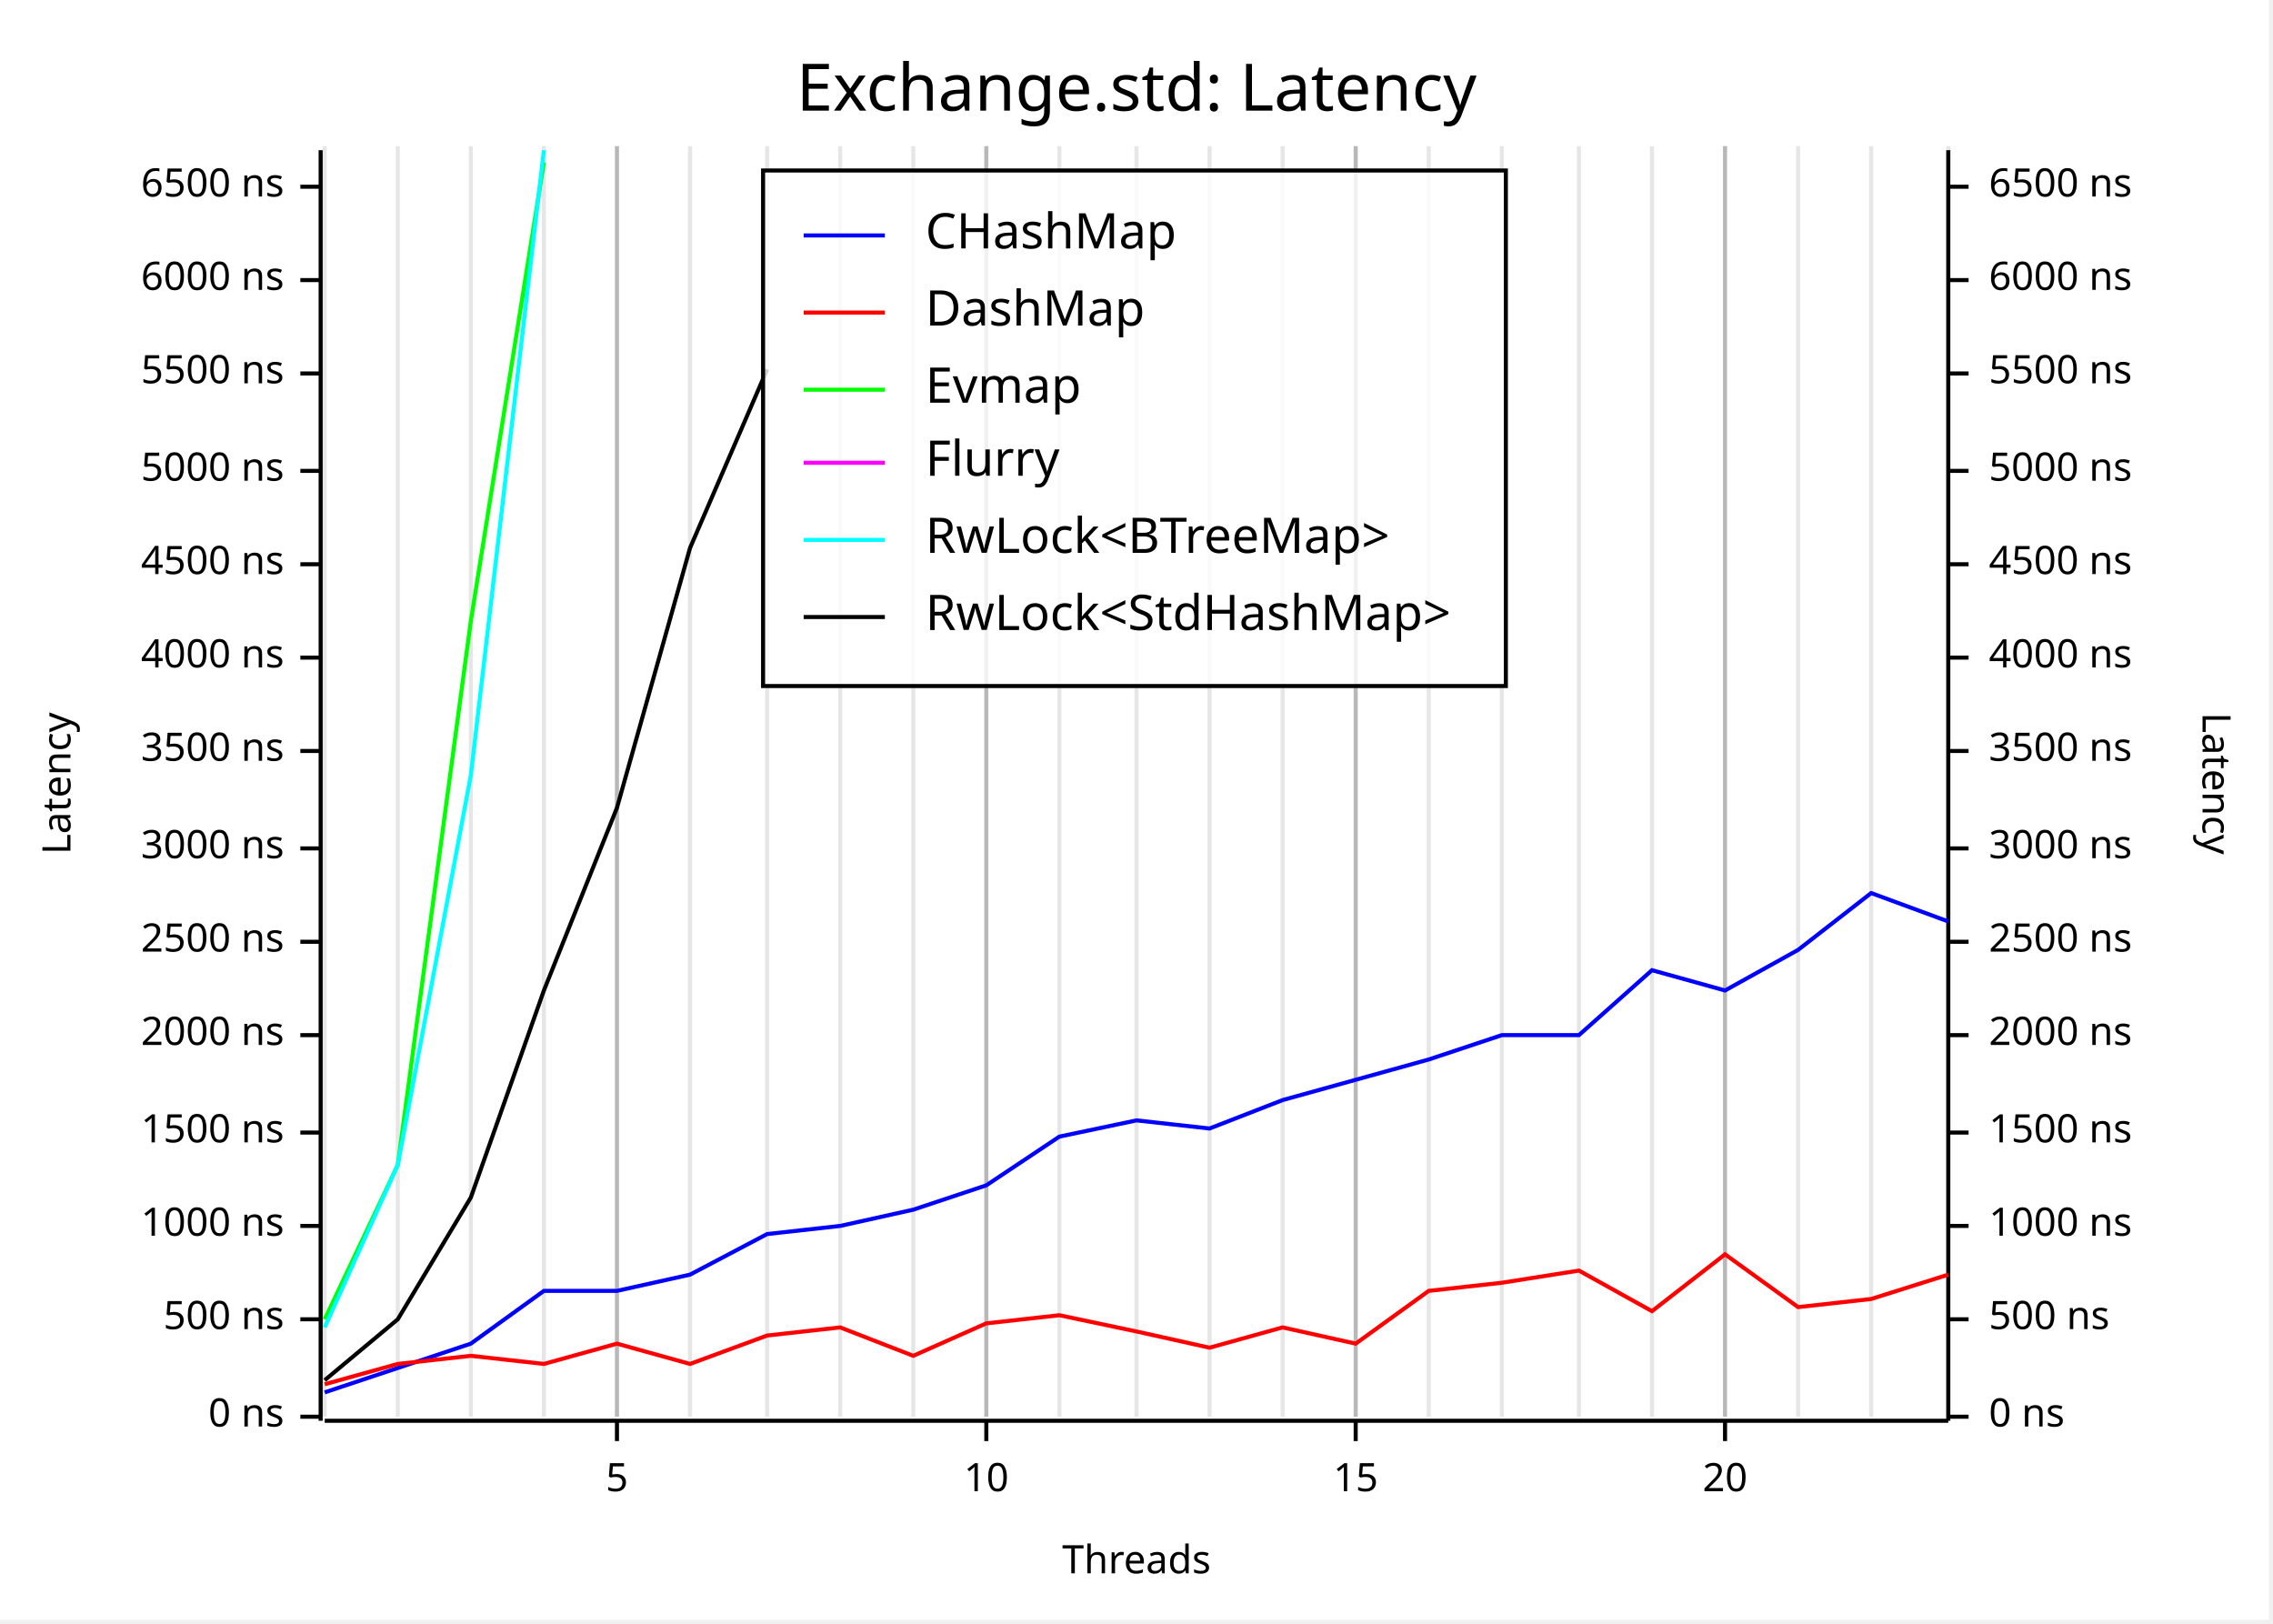
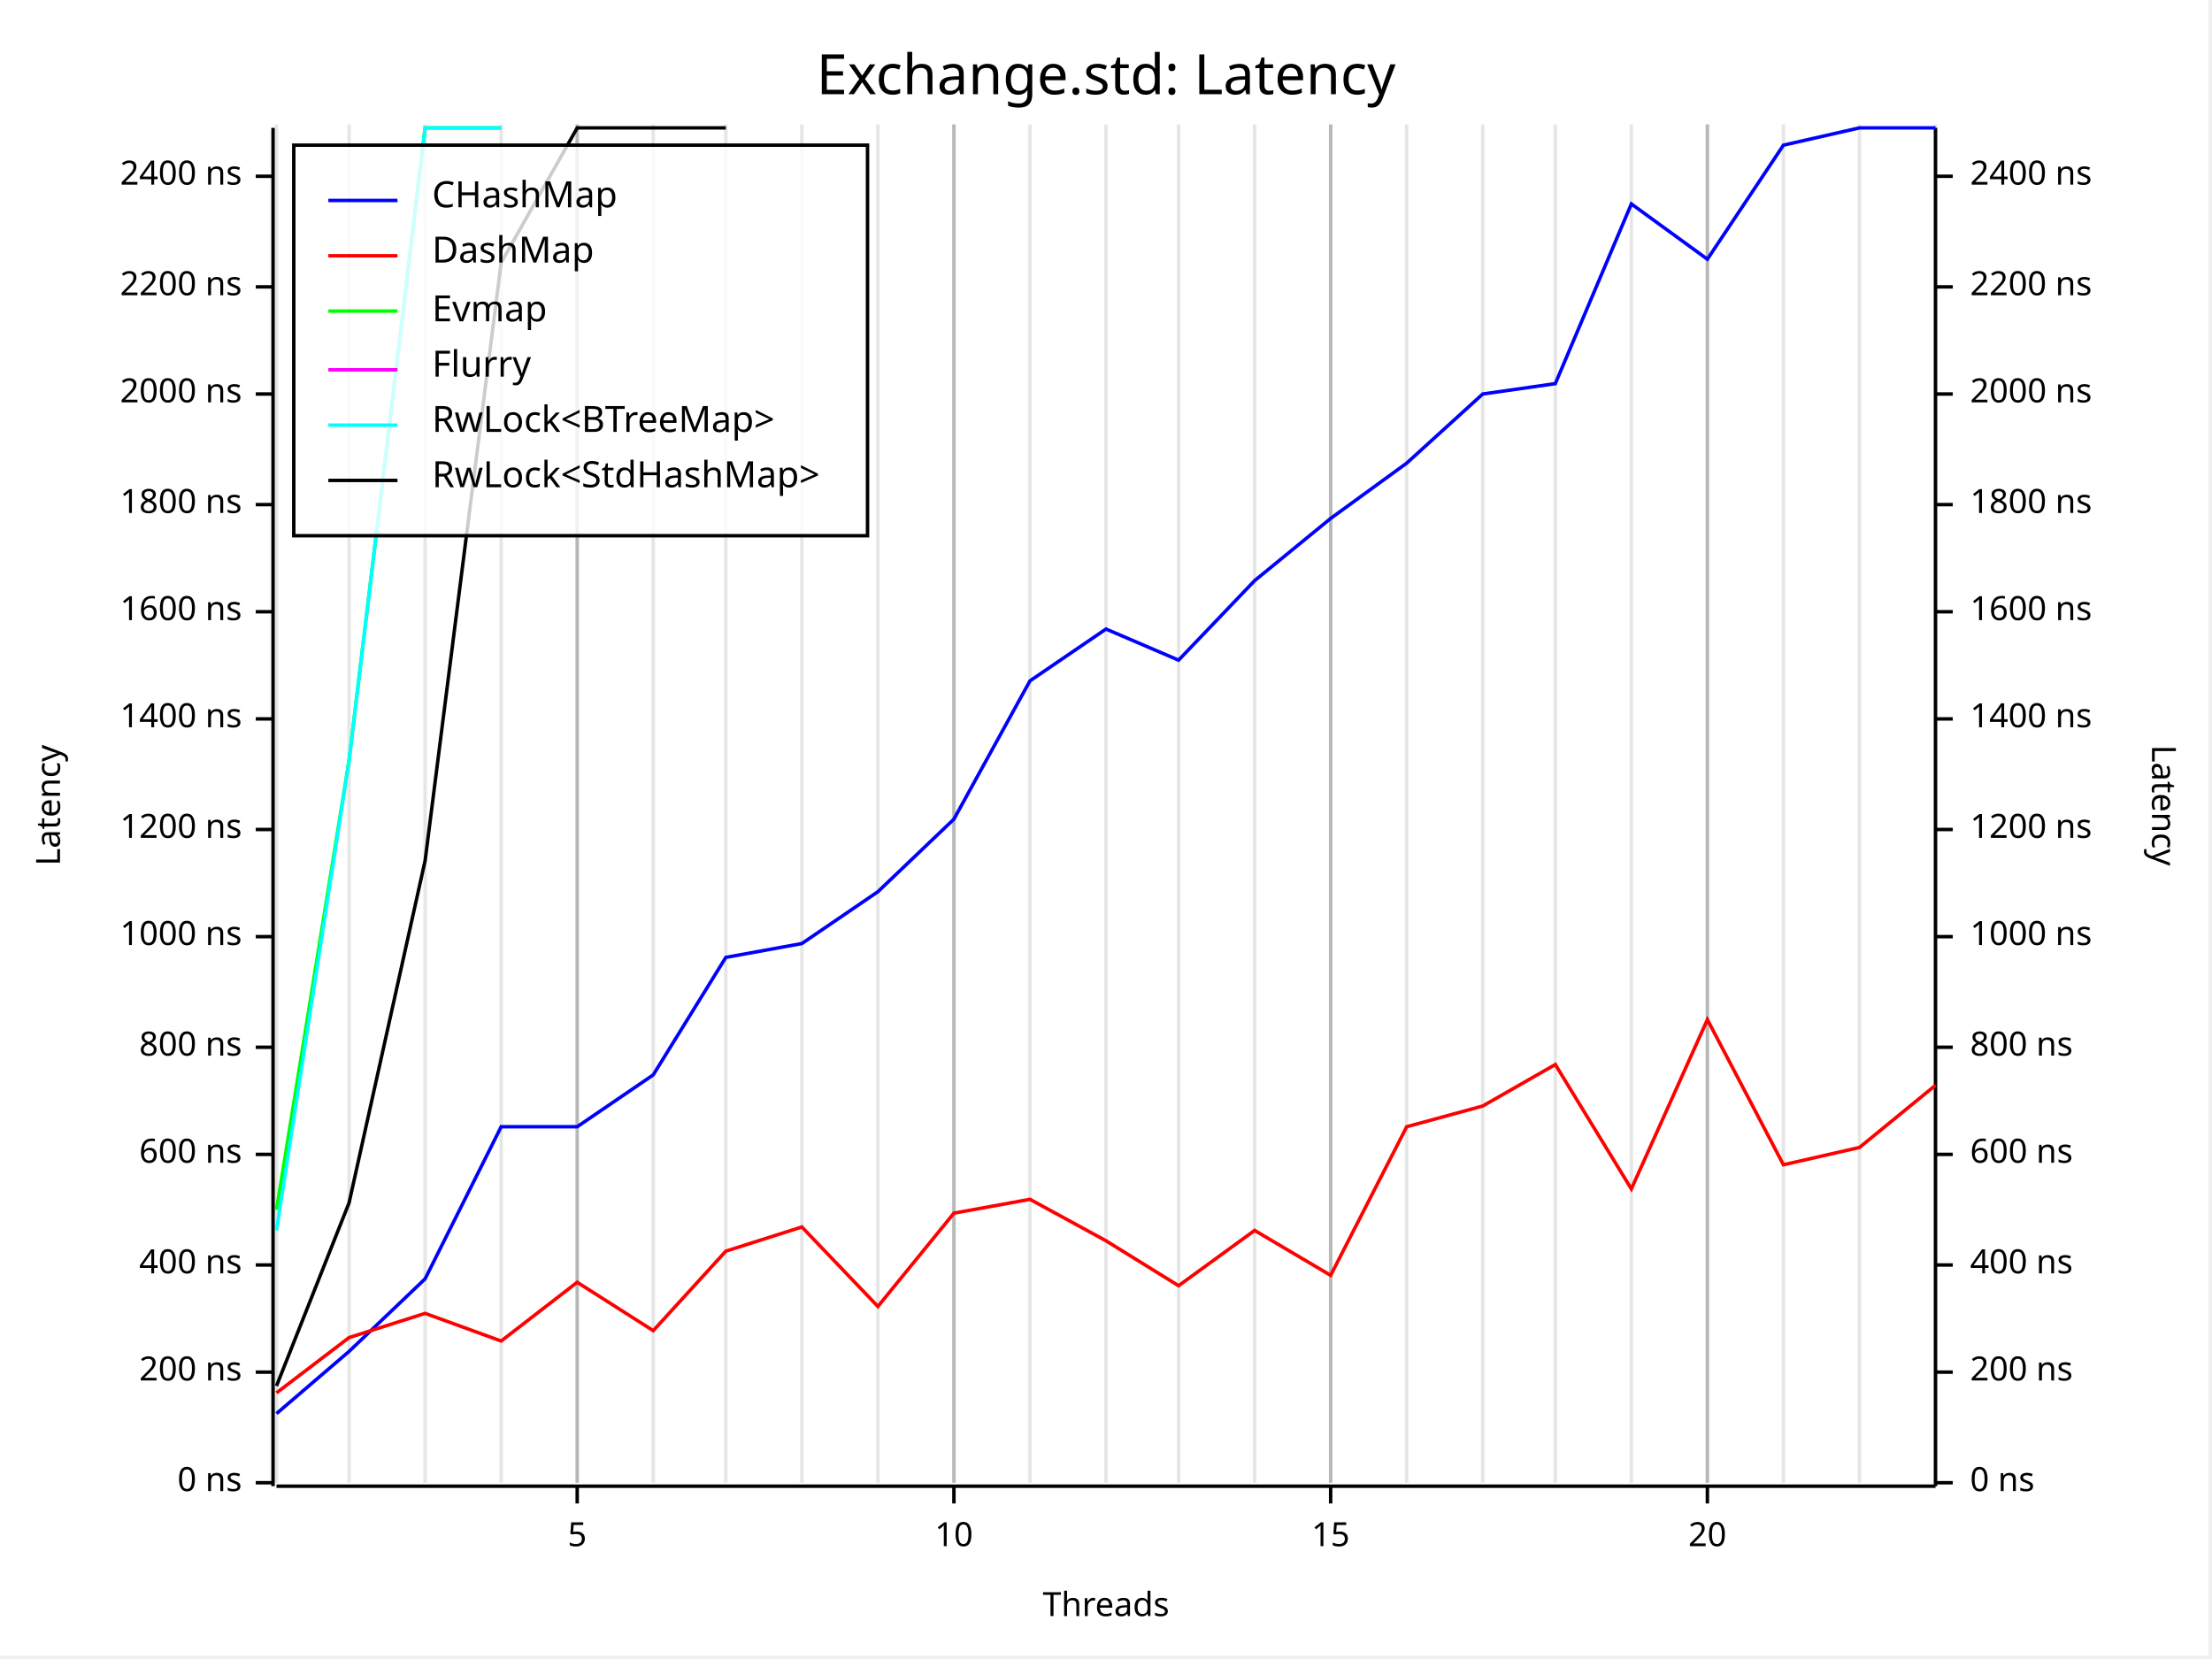
- <svg xmlns="http://www.w3.org/2000/svg" width="560" height="400" viewBox="0 0 560 400">
-   <rect x="0" y="0" width="559" height="399" opacity="1" fill="#FFFFFF" stroke="none" />
-   <text x="280" y="15" dy="0.76em" text-anchor="middle" font-family="Fira Code" font-size="16.129" opacity="1" fill="#000000">
+ <svg xmlns="http://www.w3.org/2000/svg" width="640" height="480" viewBox="0 0 640 480">
+   <rect x="0" y="0" width="639" height="479" opacity="1" fill="#FFFFFF" stroke="none" />
+   <text x="320" y="15" dy="0.76em" text-anchor="middle" font-family="Fira Code" font-size="16.129" opacity="1" fill="#000000">
Exchange.std: Latency
</text>
-   <line opacity="0.1" stroke="#000000" stroke-width="1" x1="80" y1="349" x2="80" y2="36" />
-   <line opacity="0.1" stroke="#000000" stroke-width="1" x1="98" y1="349" x2="98" y2="36" />
-   <line opacity="0.1" stroke="#000000" stroke-width="1" x1="116" y1="349" x2="116" y2="36" />
-   <line opacity="0.1" stroke="#000000" stroke-width="1" x1="134" y1="349" x2="134" y2="36" />
-   <line opacity="0.1" stroke="#000000" stroke-width="1" x1="152" y1="349" x2="152" y2="36" />
-   <line opacity="0.1" stroke="#000000" stroke-width="1" x1="170" y1="349" x2="170" y2="36" />
-   <line opacity="0.1" stroke="#000000" stroke-width="1" x1="189" y1="349" x2="189" y2="36" />
-   <line opacity="0.1" stroke="#000000" stroke-width="1" x1="207" y1="349" x2="207" y2="36" />
-   <line opacity="0.1" stroke="#000000" stroke-width="1" x1="225" y1="349" x2="225" y2="36" />
-   <line opacity="0.1" stroke="#000000" stroke-width="1" x1="243" y1="349" x2="243" y2="36" />
-   <line opacity="0.1" stroke="#000000" stroke-width="1" x1="261" y1="349" x2="261" y2="36" />
-   <line opacity="0.1" stroke="#000000" stroke-width="1" x1="280" y1="349" x2="280" y2="36" />
-   <line opacity="0.1" stroke="#000000" stroke-width="1" x1="298" y1="349" x2="298" y2="36" />
-   <line opacity="0.1" stroke="#000000" stroke-width="1" x1="316" y1="349" x2="316" y2="36" />
-   <line opacity="0.1" stroke="#000000" stroke-width="1" x1="334" y1="349" x2="334" y2="36" />
-   <line opacity="0.1" stroke="#000000" stroke-width="1" x1="352" y1="349" x2="352" y2="36" />
-   <line opacity="0.1" stroke="#000000" stroke-width="1" x1="370" y1="349" x2="370" y2="36" />
-   <line opacity="0.1" stroke="#000000" stroke-width="1" x1="389" y1="349" x2="389" y2="36" />
-   <line opacity="0.1" stroke="#000000" stroke-width="1" x1="407" y1="349" x2="407" y2="36" />
-   <line opacity="0.1" stroke="#000000" stroke-width="1" x1="425" y1="349" x2="425" y2="36" />
-   <line opacity="0.1" stroke="#000000" stroke-width="1" x1="443" y1="349" x2="443" y2="36" />
-   <line opacity="0.1" stroke="#000000" stroke-width="1" x1="461" y1="349" x2="461" y2="36" />
-   <line opacity="0.1" stroke="#000000" stroke-width="1" x1="480" y1="349" x2="480" y2="36" />
-   <text x="10" y="193" dy="0.76em" text-anchor="middle" font-family="sans-serif" font-size="9.677" opacity="1" fill="#000000" transform="rotate(270, 10, 193)">
+   <line opacity="0.1" stroke="#000000" stroke-width="1" x1="80" y1="429" x2="80" y2="36" />
+   <line opacity="0.1" stroke="#000000" stroke-width="1" x1="101" y1="429" x2="101" y2="36" />
+   <line opacity="0.1" stroke="#000000" stroke-width="1" x1="123" y1="429" x2="123" y2="36" />
+   <line opacity="0.1" stroke="#000000" stroke-width="1" x1="145" y1="429" x2="145" y2="36" />
+   <line opacity="0.1" stroke="#000000" stroke-width="1" x1="167" y1="429" x2="167" y2="36" />
+   <line opacity="0.1" stroke="#000000" stroke-width="1" x1="189" y1="429" x2="189" y2="36" />
+   <line opacity="0.1" stroke="#000000" stroke-width="1" x1="210" y1="429" x2="210" y2="36" />
+   <line opacity="0.1" stroke="#000000" stroke-width="1" x1="232" y1="429" x2="232" y2="36" />
+   <line opacity="0.1" stroke="#000000" stroke-width="1" x1="254" y1="429" x2="254" y2="36" />
+   <line opacity="0.1" stroke="#000000" stroke-width="1" x1="276" y1="429" x2="276" y2="36" />
+   <line opacity="0.1" stroke="#000000" stroke-width="1" x1="298" y1="429" x2="298" y2="36" />
+   <line opacity="0.1" stroke="#000000" stroke-width="1" x1="320" y1="429" x2="320" y2="36" />
+   <line opacity="0.1" stroke="#000000" stroke-width="1" x1="341" y1="429" x2="341" y2="36" />
+   <line opacity="0.1" stroke="#000000" stroke-width="1" x1="363" y1="429" x2="363" y2="36" />
+   <line opacity="0.1" stroke="#000000" stroke-width="1" x1="385" y1="429" x2="385" y2="36" />
+   <line opacity="0.1" stroke="#000000" stroke-width="1" x1="407" y1="429" x2="407" y2="36" />
+   <line opacity="0.1" stroke="#000000" stroke-width="1" x1="429" y1="429" x2="429" y2="36" />
+   <line opacity="0.1" stroke="#000000" stroke-width="1" x1="450" y1="429" x2="450" y2="36" />
+   <line opacity="0.1" stroke="#000000" stroke-width="1" x1="472" y1="429" x2="472" y2="36" />
+   <line opacity="0.1" stroke="#000000" stroke-width="1" x1="494" y1="429" x2="494" y2="36" />
+   <line opacity="0.1" stroke="#000000" stroke-width="1" x1="516" y1="429" x2="516" y2="36" />
+   <line opacity="0.1" stroke="#000000" stroke-width="1" x1="538" y1="429" x2="538" y2="36" />
+   <line opacity="0.1" stroke="#000000" stroke-width="1" x1="560" y1="429" x2="560" y2="36" />
+   <text x="10" y="233" dy="0.76em" text-anchor="middle" font-family="sans-serif" font-size="9.677" opacity="1" fill="#000000" transform="rotate(270, 10, 233)">
Latency
</text>
-   <text x="280" y="390" dy="-0.5ex" text-anchor="middle" font-family="sans-serif" font-size="9.677" opacity="1" fill="#000000">
+   <text x="320" y="470" dy="-0.5ex" text-anchor="middle" font-family="sans-serif" font-size="9.677" opacity="1" fill="#000000">
Threads
</text>
-   <text x="550" y="193" dy="0.76em" text-anchor="middle" font-family="sans-serif" font-size="9.677" opacity="1" fill="#000000" transform="rotate(90, 550, 193)">
+   <text x="630" y="233" dy="0.76em" text-anchor="middle" font-family="sans-serif" font-size="9.677" opacity="1" fill="#000000" transform="rotate(90, 630, 233)">
Latency
</text>
-   <line opacity="0.2" stroke="#000000" stroke-width="1" x1="152" y1="349" x2="152" y2="36" />
-   <line opacity="0.2" stroke="#000000" stroke-width="1" x1="243" y1="349" x2="243" y2="36" />
-   <line opacity="0.2" stroke="#000000" stroke-width="1" x1="334" y1="349" x2="334" y2="36" />
-   <line opacity="0.2" stroke="#000000" stroke-width="1" x1="425" y1="349" x2="425" y2="36" />
-   <polyline fill="none" opacity="1" stroke="#000000" stroke-width="1" points="79,37 79,350 " />
-   <text x="70" y="349" dy="0.5ex" text-anchor="end" font-family="sans-serif" font-size="9.677" opacity="1" fill="#000000">
+   <line opacity="0.2" stroke="#000000" stroke-width="1" x1="167" y1="429" x2="167" y2="36" />
+   <line opacity="0.2" stroke="#000000" stroke-width="1" x1="276" y1="429" x2="276" y2="36" />
+   <line opacity="0.2" stroke="#000000" stroke-width="1" x1="385" y1="429" x2="385" y2="36" />
+   <line opacity="0.2" stroke="#000000" stroke-width="1" x1="494" y1="429" x2="494" y2="36" />
+   <polyline fill="none" opacity="1" stroke="#000000" stroke-width="1" points="79,37 79,430 " />
+   <text x="70" y="429" dy="0.5ex" text-anchor="end" font-family="sans-serif" font-size="9.677" opacity="1" fill="#000000">
0 ns
</text>
-   <polyline fill="none" opacity="1" stroke="#000000" stroke-width="1" points="74,349 79,349 " />
-   <text x="70" y="325" dy="0.5ex" text-anchor="end" font-family="sans-serif" font-size="9.677" opacity="1" fill="#000000">
- 500 ns
+   <polyline fill="none" opacity="1" stroke="#000000" stroke-width="1" points="74,429 79,429 " />
+   <text x="70" y="397" dy="0.5ex" text-anchor="end" font-family="sans-serif" font-size="9.677" opacity="1" fill="#000000">
+ 200 ns
</text>
-   <polyline fill="none" opacity="1" stroke="#000000" stroke-width="1" points="74,325 79,325 " />
-   <text x="70" y="302" dy="0.5ex" text-anchor="end" font-family="sans-serif" font-size="9.677" opacity="1" fill="#000000">
+   <polyline fill="none" opacity="1" stroke="#000000" stroke-width="1" points="74,397 79,397 " />
+   <text x="70" y="366" dy="0.5ex" text-anchor="end" font-family="sans-serif" font-size="9.677" opacity="1" fill="#000000">
+ 400 ns
+ </text>
+   <polyline fill="none" opacity="1" stroke="#000000" stroke-width="1" points="74,366 79,366 " />
+   <text x="70" y="334" dy="0.5ex" text-anchor="end" font-family="sans-serif" font-size="9.677" opacity="1" fill="#000000">
+ 600 ns
+ </text>
+   <polyline fill="none" opacity="1" stroke="#000000" stroke-width="1" points="74,334 79,334 " />
+   <text x="70" y="303" dy="0.5ex" text-anchor="end" font-family="sans-serif" font-size="9.677" opacity="1" fill="#000000">
+ 800 ns
+ </text>
+   <polyline fill="none" opacity="1" stroke="#000000" stroke-width="1" points="74,303 79,303 " />
+   <text x="70" y="271" dy="0.5ex" text-anchor="end" font-family="sans-serif" font-size="9.677" opacity="1" fill="#000000">
1000 ns
</text>
-   <polyline fill="none" opacity="1" stroke="#000000" stroke-width="1" points="74,302 79,302 " />
-   <text x="70" y="279" dy="0.5ex" text-anchor="end" font-family="sans-serif" font-size="9.677" opacity="1" fill="#000000">
- 1500 ns
+   <polyline fill="none" opacity="1" stroke="#000000" stroke-width="1" points="74,271 79,271 " />
+   <text x="70" y="240" dy="0.5ex" text-anchor="end" font-family="sans-serif" font-size="9.677" opacity="1" fill="#000000">
+ 1200 ns
</text>
-   <polyline fill="none" opacity="1" stroke="#000000" stroke-width="1" points="74,279 79,279 " />
-   <text x="70" y="255" dy="0.5ex" text-anchor="end" font-family="sans-serif" font-size="9.677" opacity="1" fill="#000000">
+   <polyline fill="none" opacity="1" stroke="#000000" stroke-width="1" points="74,240 79,240 " />
+   <text x="70" y="208" dy="0.5ex" text-anchor="end" font-family="sans-serif" font-size="9.677" opacity="1" fill="#000000">
+ 1400 ns
+ </text>
+   <polyline fill="none" opacity="1" stroke="#000000" stroke-width="1" points="74,208 79,208 " />
+   <text x="70" y="177" dy="0.5ex" text-anchor="end" font-family="sans-serif" font-size="9.677" opacity="1" fill="#000000">
+ 1600 ns
+ </text>
+   <polyline fill="none" opacity="1" stroke="#000000" stroke-width="1" points="74,177 79,177 " />
+   <text x="70" y="146" dy="0.5ex" text-anchor="end" font-family="sans-serif" font-size="9.677" opacity="1" fill="#000000">
+ 1800 ns
+ </text>
+   <polyline fill="none" opacity="1" stroke="#000000" stroke-width="1" points="74,146 79,146 " />
+   <text x="70" y="114" dy="0.5ex" text-anchor="end" font-family="sans-serif" font-size="9.677" opacity="1" fill="#000000">
2000 ns
</text>
-   <polyline fill="none" opacity="1" stroke="#000000" stroke-width="1" points="74,255 79,255 " />
-   <text x="70" y="232" dy="0.5ex" text-anchor="end" font-family="sans-serif" font-size="9.677" opacity="1" fill="#000000">
- 2500 ns
+   <polyline fill="none" opacity="1" stroke="#000000" stroke-width="1" points="74,114 79,114 " />
+   <text x="70" y="83" dy="0.5ex" text-anchor="end" font-family="sans-serif" font-size="9.677" opacity="1" fill="#000000">
+ 2200 ns
</text>
-   <polyline fill="none" opacity="1" stroke="#000000" stroke-width="1" points="74,232 79,232 " />
-   <text x="70" y="209" dy="0.5ex" text-anchor="end" font-family="sans-serif" font-size="9.677" opacity="1" fill="#000000">
- 3000 ns
+   <polyline fill="none" opacity="1" stroke="#000000" stroke-width="1" points="74,83 79,83 " />
+   <text x="70" y="51" dy="0.5ex" text-anchor="end" font-family="sans-serif" font-size="9.677" opacity="1" fill="#000000">
+ 2400 ns
</text>
-   <polyline fill="none" opacity="1" stroke="#000000" stroke-width="1" points="74,209 79,209 " />
-   <text x="70" y="185" dy="0.5ex" text-anchor="end" font-family="sans-serif" font-size="9.677" opacity="1" fill="#000000">
- 3500 ns
- </text>
-   <polyline fill="none" opacity="1" stroke="#000000" stroke-width="1" points="74,185 79,185 " />
-   <text x="70" y="162" dy="0.5ex" text-anchor="end" font-family="sans-serif" font-size="9.677" opacity="1" fill="#000000">
- 4000 ns
- </text>
-   <polyline fill="none" opacity="1" stroke="#000000" stroke-width="1" points="74,162 79,162 " />
-   <text x="70" y="139" dy="0.5ex" text-anchor="end" font-family="sans-serif" font-size="9.677" opacity="1" fill="#000000">
- 4500 ns
- </text>
-   <polyline fill="none" opacity="1" stroke="#000000" stroke-width="1" points="74,139 79,139 " />
-   <text x="70" y="116" dy="0.5ex" text-anchor="end" font-family="sans-serif" font-size="9.677" opacity="1" fill="#000000">
- 5000 ns
- </text>
-   <polyline fill="none" opacity="1" stroke="#000000" stroke-width="1" points="74,116 79,116 " />
-   <text x="70" y="92" dy="0.5ex" text-anchor="end" font-family="sans-serif" font-size="9.677" opacity="1" fill="#000000">
- 5500 ns
- </text>
-   <polyline fill="none" opacity="1" stroke="#000000" stroke-width="1" points="74,92 79,92 " />
-   <text x="70" y="69" dy="0.5ex" text-anchor="end" font-family="sans-serif" font-size="9.677" opacity="1" fill="#000000">
- 6000 ns
- </text>
-   <polyline fill="none" opacity="1" stroke="#000000" stroke-width="1" points="74,69 79,69 " />
-   <text x="70" y="46" dy="0.5ex" text-anchor="end" font-family="sans-serif" font-size="9.677" opacity="1" fill="#000000">
- 6500 ns
- </text>
-   <polyline fill="none" opacity="1" stroke="#000000" stroke-width="1" points="74,46 79,46 " />
-   <polyline fill="none" opacity="1" stroke="#000000" stroke-width="1" points="80,350 480,350 " />
-   <text x="152" y="360" dy="0.76em" text-anchor="middle" font-family="sans-serif" font-size="9.677" opacity="1" fill="#000000">
+   <polyline fill="none" opacity="1" stroke="#000000" stroke-width="1" points="74,51 79,51 " />
+   <polyline fill="none" opacity="1" stroke="#000000" stroke-width="1" points="80,430 560,430 " />
+   <text x="167" y="440" dy="0.76em" text-anchor="middle" font-family="sans-serif" font-size="9.677" opacity="1" fill="#000000">
5
</text>
-   <polyline fill="none" opacity="1" stroke="#000000" stroke-width="1" points="152,350 152,355 " />
-   <text x="243" y="360" dy="0.76em" text-anchor="middle" font-family="sans-serif" font-size="9.677" opacity="1" fill="#000000">
+   <polyline fill="none" opacity="1" stroke="#000000" stroke-width="1" points="167,430 167,435 " />
+   <text x="276" y="440" dy="0.76em" text-anchor="middle" font-family="sans-serif" font-size="9.677" opacity="1" fill="#000000">
10
</text>
-   <polyline fill="none" opacity="1" stroke="#000000" stroke-width="1" points="243,350 243,355 " />
-   <text x="334" y="360" dy="0.76em" text-anchor="middle" font-family="sans-serif" font-size="9.677" opacity="1" fill="#000000">
+   <polyline fill="none" opacity="1" stroke="#000000" stroke-width="1" points="276,430 276,435 " />
+   <text x="385" y="440" dy="0.76em" text-anchor="middle" font-family="sans-serif" font-size="9.677" opacity="1" fill="#000000">
15
</text>
-   <polyline fill="none" opacity="1" stroke="#000000" stroke-width="1" points="334,350 334,355 " />
-   <text x="425" y="360" dy="0.76em" text-anchor="middle" font-family="sans-serif" font-size="9.677" opacity="1" fill="#000000">
+   <polyline fill="none" opacity="1" stroke="#000000" stroke-width="1" points="385,430 385,435 " />
+   <text x="494" y="440" dy="0.76em" text-anchor="middle" font-family="sans-serif" font-size="9.677" opacity="1" fill="#000000">
20
</text>
-   <polyline fill="none" opacity="1" stroke="#000000" stroke-width="1" points="425,350 425,355 " />
-   <polyline fill="none" opacity="1" stroke="#000000" stroke-width="1" points="480,37 480,350 " />
-   <text x="490" y="349" dy="0.5ex" text-anchor="start" font-family="sans-serif" font-size="9.677" opacity="1" fill="#000000">
+   <polyline fill="none" opacity="1" stroke="#000000" stroke-width="1" points="494,430 494,435 " />
+   <polyline fill="none" opacity="1" stroke="#000000" stroke-width="1" points="560,37 560,430 " />
+   <text x="570" y="429" dy="0.5ex" text-anchor="start" font-family="sans-serif" font-size="9.677" opacity="1" fill="#000000">
0 ns
</text>
-   <polyline fill="none" opacity="1" stroke="#000000" stroke-width="1" points="480,349 485,349 " />
-   <text x="490" y="325" dy="0.5ex" text-anchor="start" font-family="sans-serif" font-size="9.677" opacity="1" fill="#000000">
- 500 ns
+   <polyline fill="none" opacity="1" stroke="#000000" stroke-width="1" points="560,429 565,429 " />
+   <text x="570" y="397" dy="0.5ex" text-anchor="start" font-family="sans-serif" font-size="9.677" opacity="1" fill="#000000">
+ 200 ns
</text>
-   <polyline fill="none" opacity="1" stroke="#000000" stroke-width="1" points="480,325 485,325 " />
-   <text x="490" y="302" dy="0.5ex" text-anchor="start" font-family="sans-serif" font-size="9.677" opacity="1" fill="#000000">
+   <polyline fill="none" opacity="1" stroke="#000000" stroke-width="1" points="560,397 565,397 " />
+   <text x="570" y="366" dy="0.5ex" text-anchor="start" font-family="sans-serif" font-size="9.677" opacity="1" fill="#000000">
+ 400 ns
+ </text>
+   <polyline fill="none" opacity="1" stroke="#000000" stroke-width="1" points="560,366 565,366 " />
+   <text x="570" y="334" dy="0.5ex" text-anchor="start" font-family="sans-serif" font-size="9.677" opacity="1" fill="#000000">
+ 600 ns
+ </text>
+   <polyline fill="none" opacity="1" stroke="#000000" stroke-width="1" points="560,334 565,334 " />
+   <text x="570" y="303" dy="0.5ex" text-anchor="start" font-family="sans-serif" font-size="9.677" opacity="1" fill="#000000">
+ 800 ns
+ </text>
+   <polyline fill="none" opacity="1" stroke="#000000" stroke-width="1" points="560,303 565,303 " />
+   <text x="570" y="271" dy="0.5ex" text-anchor="start" font-family="sans-serif" font-size="9.677" opacity="1" fill="#000000">
1000 ns
</text>
-   <polyline fill="none" opacity="1" stroke="#000000" stroke-width="1" points="480,302 485,302 " />
-   <text x="490" y="279" dy="0.5ex" text-anchor="start" font-family="sans-serif" font-size="9.677" opacity="1" fill="#000000">
- 1500 ns
+   <polyline fill="none" opacity="1" stroke="#000000" stroke-width="1" points="560,271 565,271 " />
+   <text x="570" y="240" dy="0.5ex" text-anchor="start" font-family="sans-serif" font-size="9.677" opacity="1" fill="#000000">
+ 1200 ns
</text>
-   <polyline fill="none" opacity="1" stroke="#000000" stroke-width="1" points="480,279 485,279 " />
-   <text x="490" y="255" dy="0.5ex" text-anchor="start" font-family="sans-serif" font-size="9.677" opacity="1" fill="#000000">
+   <polyline fill="none" opacity="1" stroke="#000000" stroke-width="1" points="560,240 565,240 " />
+   <text x="570" y="208" dy="0.5ex" text-anchor="start" font-family="sans-serif" font-size="9.677" opacity="1" fill="#000000">
+ 1400 ns
+ </text>
+   <polyline fill="none" opacity="1" stroke="#000000" stroke-width="1" points="560,208 565,208 " />
+   <text x="570" y="177" dy="0.5ex" text-anchor="start" font-family="sans-serif" font-size="9.677" opacity="1" fill="#000000">
+ 1600 ns
+ </text>
+   <polyline fill="none" opacity="1" stroke="#000000" stroke-width="1" points="560,177 565,177 " />
+   <text x="570" y="146" dy="0.5ex" text-anchor="start" font-family="sans-serif" font-size="9.677" opacity="1" fill="#000000">
+ 1800 ns
+ </text>
+   <polyline fill="none" opacity="1" stroke="#000000" stroke-width="1" points="560,146 565,146 " />
+   <text x="570" y="114" dy="0.5ex" text-anchor="start" font-family="sans-serif" font-size="9.677" opacity="1" fill="#000000">
2000 ns
</text>
-   <polyline fill="none" opacity="1" stroke="#000000" stroke-width="1" points="480,255 485,255 " />
-   <text x="490" y="232" dy="0.5ex" text-anchor="start" font-family="sans-serif" font-size="9.677" opacity="1" fill="#000000">
- 2500 ns
+   <polyline fill="none" opacity="1" stroke="#000000" stroke-width="1" points="560,114 565,114 " />
+   <text x="570" y="83" dy="0.5ex" text-anchor="start" font-family="sans-serif" font-size="9.677" opacity="1" fill="#000000">
+ 2200 ns
</text>
-   <polyline fill="none" opacity="1" stroke="#000000" stroke-width="1" points="480,232 485,232 " />
-   <text x="490" y="209" dy="0.5ex" text-anchor="start" font-family="sans-serif" font-size="9.677" opacity="1" fill="#000000">
- 3000 ns
+   <polyline fill="none" opacity="1" stroke="#000000" stroke-width="1" points="560,83 565,83 " />
+   <text x="570" y="51" dy="0.5ex" text-anchor="start" font-family="sans-serif" font-size="9.677" opacity="1" fill="#000000">
+ 2400 ns
</text>
-   <polyline fill="none" opacity="1" stroke="#000000" stroke-width="1" points="480,209 485,209 " />
-   <text x="490" y="185" dy="0.5ex" text-anchor="start" font-family="sans-serif" font-size="9.677" opacity="1" fill="#000000">
- 3500 ns
- </text>
-   <polyline fill="none" opacity="1" stroke="#000000" stroke-width="1" points="480,185 485,185 " />
-   <text x="490" y="162" dy="0.5ex" text-anchor="start" font-family="sans-serif" font-size="9.677" opacity="1" fill="#000000">
- 4000 ns
- </text>
-   <polyline fill="none" opacity="1" stroke="#000000" stroke-width="1" points="480,162 485,162 " />
-   <text x="490" y="139" dy="0.5ex" text-anchor="start" font-family="sans-serif" font-size="9.677" opacity="1" fill="#000000">
- 4500 ns
- </text>
-   <polyline fill="none" opacity="1" stroke="#000000" stroke-width="1" points="480,139 485,139 " />
-   <text x="490" y="116" dy="0.5ex" text-anchor="start" font-family="sans-serif" font-size="9.677" opacity="1" fill="#000000">
- 5000 ns
- </text>
-   <polyline fill="none" opacity="1" stroke="#000000" stroke-width="1" points="480,116 485,116 " />
-   <text x="490" y="92" dy="0.5ex" text-anchor="start" font-family="sans-serif" font-size="9.677" opacity="1" fill="#000000">
- 5500 ns
- </text>
-   <polyline fill="none" opacity="1" stroke="#000000" stroke-width="1" points="480,92 485,92 " />
-   <text x="490" y="69" dy="0.5ex" text-anchor="start" font-family="sans-serif" font-size="9.677" opacity="1" fill="#000000">
- 6000 ns
- </text>
-   <polyline fill="none" opacity="1" stroke="#000000" stroke-width="1" points="480,69 485,69 " />
-   <text x="490" y="46" dy="0.5ex" text-anchor="start" font-family="sans-serif" font-size="9.677" opacity="1" fill="#000000">
- 6500 ns
- </text>
-   <polyline fill="none" opacity="1" stroke="#000000" stroke-width="1" points="480,46 485,46 " />
-   <polyline fill="none" opacity="1" stroke="#0000FF" stroke-width="1" points="80,343 98,337 116,331 134,318 152,318 170,314 189,304 207,302 225,298 243,292 261,280 280,276 298,278 316,271 334,266 352,261 370,255 389,255 407,239 425,244 443,234 461,220 480,227 " />
-   <polyline fill="none" opacity="1" stroke="#FF0000" stroke-width="1" points="80,341 98,336 116,334 134,336 152,331 170,336 189,329 207,327 225,334 243,326 261,324 280,328 298,332 316,327 334,331 352,318 370,316 389,313 407,323 425,309 443,322 461,320 480,314 " />
-   <polyline fill="none" opacity="1" stroke="#00FF00" stroke-width="1" points="80,325 98,287 116,153 134,40 " />
-   <polyline fill="none" opacity="1" stroke="#FF00FF" stroke-width="1" points="80,333 " />
-   <polyline fill="none" opacity="1" stroke="#00FFFF" stroke-width="1" points="80,327 98,287 116,191 134,37 " />
-   <polyline fill="none" opacity="1" stroke="#000000" stroke-width="1" points="80,340 98,325 116,295 134,244 152,199 170,135 189,91 " />
-   <rect x="188" y="42" width="183" height="127" opacity="0.8" fill="#FFFFFF" stroke="none" />
-   <rect x="188" y="42" width="183" height="127" opacity="1" fill="none" stroke="#000000" />
-   <text x="228" y="52" dy="0.76em" text-anchor="start" font-family="Fira Code" font-size="12.097" opacity="1" fill="#000000">
+   <polyline fill="none" opacity="1" stroke="#000000" stroke-width="1" points="560,51 565,51 " />
+   <polyline fill="none" opacity="1" stroke="#0000FF" stroke-width="1" points="80,409 101,391 123,370 145,326 167,326 189,311 210,277 232,273 254,258 276,237 298,197 320,182 341,191 363,168 385,150 407,134 429,114 450,111 472,59 494,75 516,42 538,37 560,37 " />
+   <polyline fill="none" opacity="1" stroke="#FF0000" stroke-width="1" points="80,403 101,387 123,380 145,388 167,371 189,385 210,362 232,355 254,378 276,351 298,347 320,359 341,372 363,356 385,369 407,326 429,320 450,308 472,344 494,295 516,337 538,332 560,314 " />
+   <polyline fill="none" opacity="1" stroke="#00FF00" stroke-width="1" points="80,350 101,220 123,37 145,37 " />
+   <polyline fill="none" opacity="1" stroke="#FF00FF" stroke-width="1" points="80,375 " />
+   <polyline fill="none" opacity="1" stroke="#00FFFF" stroke-width="1" points="80,356 101,220 123,37 145,37 " />
+   <polyline fill="none" opacity="1" stroke="#000000" stroke-width="1" points="80,401 101,348 123,249 145,76 167,37 189,37 210,37 " />
+   <rect x="85" y="42" width="166" height="113" opacity="0.8" fill="#FFFFFF" stroke="none" />
+   <rect x="85" y="42" width="166" height="113" opacity="1" fill="none" stroke="#000000" />
+   <text x="125" y="52" dy="0.76em" text-anchor="start" font-family="Fira Code" font-size="10.484" opacity="1" fill="#000000">
CHashMap
</text>
-   <text x="228" y="71" dy="0.76em" text-anchor="start" font-family="Fira Code" font-size="12.097" opacity="1" fill="#000000">
+   <text x="125" y="68" dy="0.76em" text-anchor="start" font-family="Fira Code" font-size="10.484" opacity="1" fill="#000000">
DashMap
</text>
-   <text x="228" y="90" dy="0.76em" text-anchor="start" font-family="Fira Code" font-size="12.097" opacity="1" fill="#000000">
+   <text x="125" y="85" dy="0.76em" text-anchor="start" font-family="Fira Code" font-size="10.484" opacity="1" fill="#000000">
Evmap
</text>
-   <text x="228" y="108" dy="0.76em" text-anchor="start" font-family="Fira Code" font-size="12.097" opacity="1" fill="#000000">
+   <text x="125" y="101" dy="0.76em" text-anchor="start" font-family="Fira Code" font-size="10.484" opacity="1" fill="#000000">
Flurry
</text>
-   <text x="228" y="127" dy="0.76em" text-anchor="start" font-family="Fira Code" font-size="12.097" opacity="1" fill="#000000">
+   <text x="125" y="117" dy="0.76em" text-anchor="start" font-family="Fira Code" font-size="10.484" opacity="1" fill="#000000">
RwLock&lt;BTreeMap&gt;
</text>
-   <text x="228" y="146" dy="0.76em" text-anchor="start" font-family="Fira Code" font-size="12.097" opacity="1" fill="#000000">
+   <text x="125" y="133" dy="0.76em" text-anchor="start" font-family="Fira Code" font-size="10.484" opacity="1" fill="#000000">
RwLock&lt;StdHashMap&gt;
</text>
-   <polyline fill="none" opacity="1" stroke="#0000FF" stroke-width="1" points="198,58 218,58 " />
-   <polyline fill="none" opacity="1" stroke="#FF0000" stroke-width="1" points="198,77 218,77 " />
-   <polyline fill="none" opacity="1" stroke="#00FF00" stroke-width="1" points="198,96 218,96 " />
-   <polyline fill="none" opacity="1" stroke="#FF00FF" stroke-width="1" points="198,114 218,114 " />
-   <polyline fill="none" opacity="1" stroke="#00FFFF" stroke-width="1" points="198,133 218,133 " />
-   <polyline fill="none" opacity="1" stroke="#000000" stroke-width="1" points="198,152 218,152 " />
+   <polyline fill="none" opacity="1" stroke="#0000FF" stroke-width="1" points="95,58 115,58 " />
+   <polyline fill="none" opacity="1" stroke="#FF0000" stroke-width="1" points="95,74 115,74 " />
+   <polyline fill="none" opacity="1" stroke="#00FF00" stroke-width="1" points="95,90 115,90 " />
+   <polyline fill="none" opacity="1" stroke="#FF00FF" stroke-width="1" points="95,107 115,107 " />
+   <polyline fill="none" opacity="1" stroke="#00FFFF" stroke-width="1" points="95,123 115,123 " />
+   <polyline fill="none" opacity="1" stroke="#000000" stroke-width="1" points="95,139 115,139 " />
</svg>
